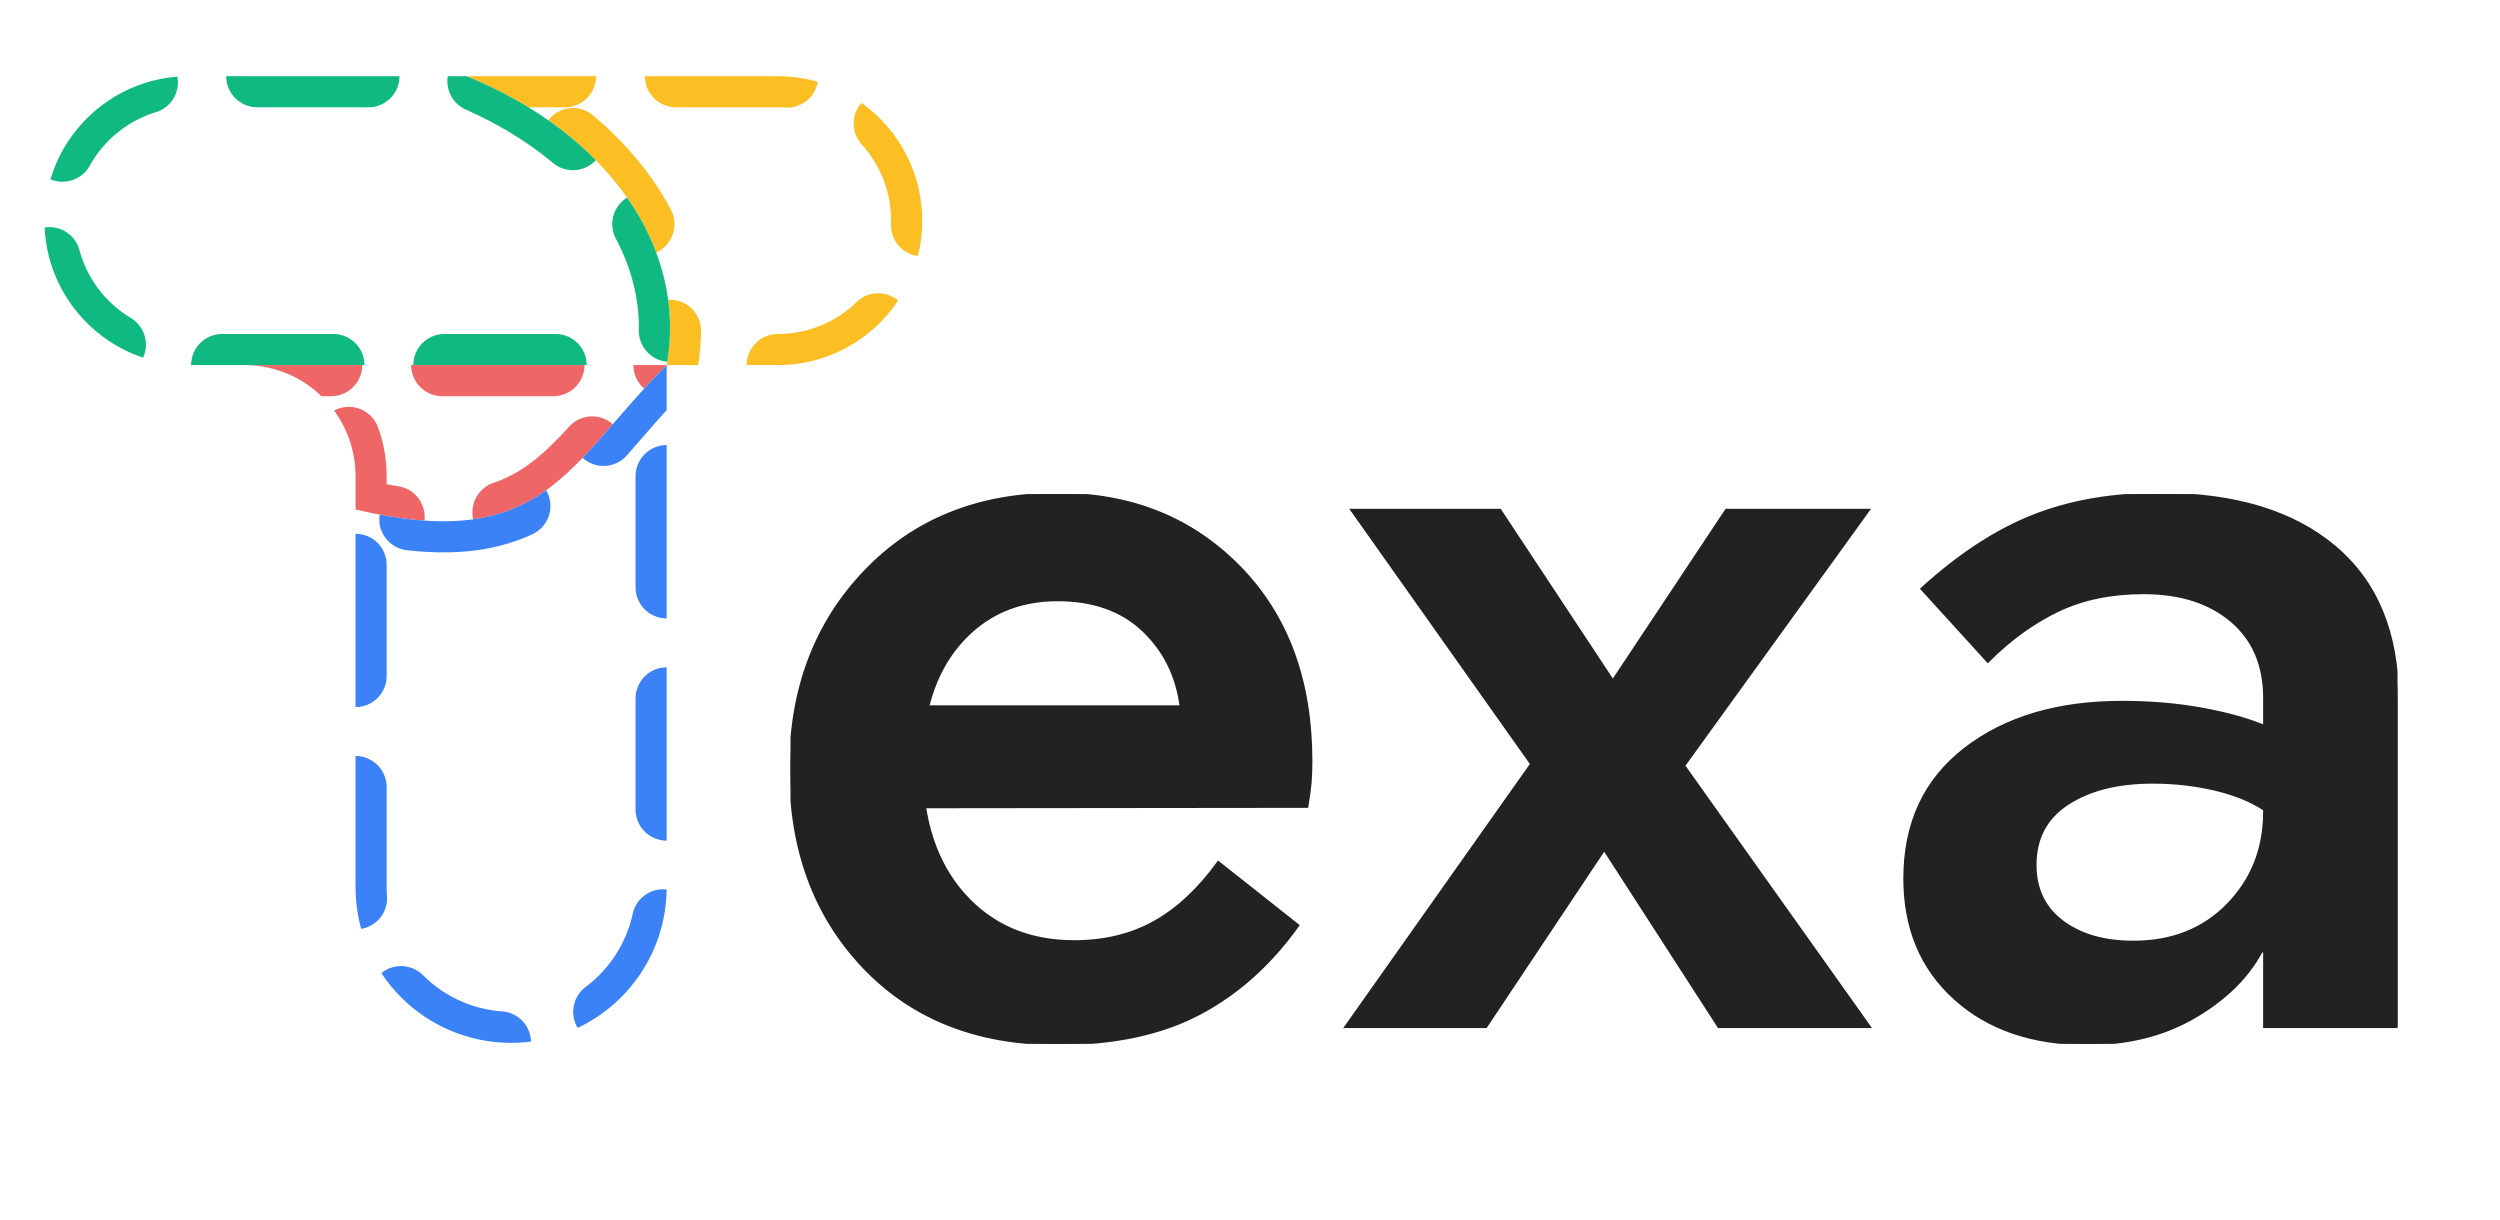
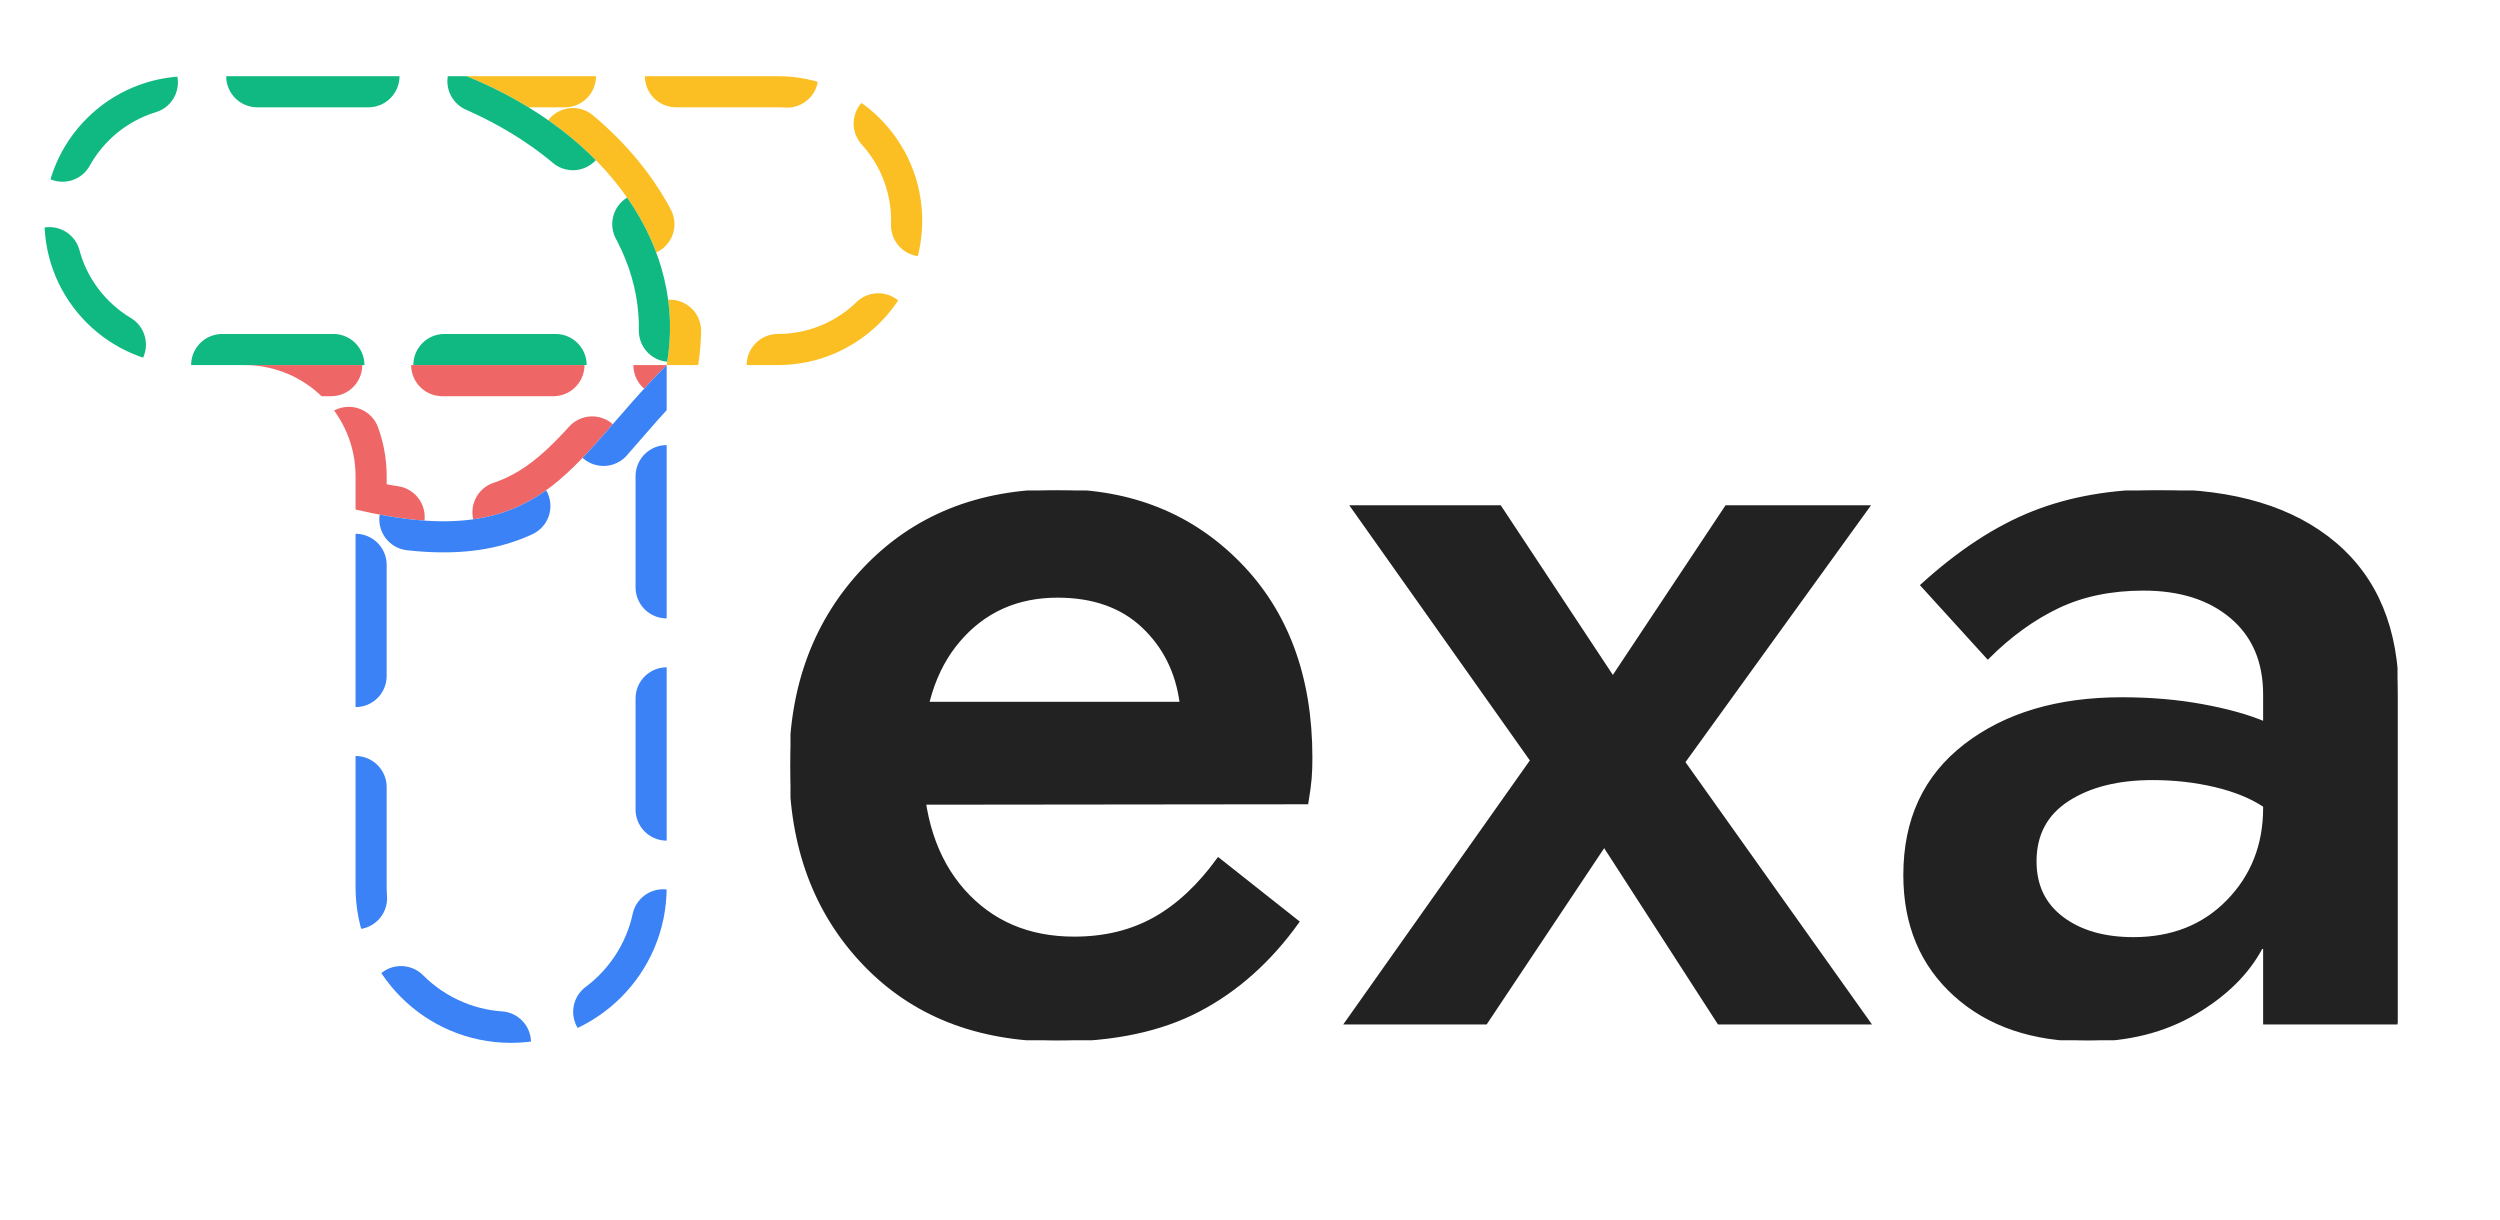
<svg xmlns="http://www.w3.org/2000/svg" viewBox="0 0 1050 512">
  <svg viewBox="0 0 900 1060" width="40%">
    <defs>
      <clipPath id="cp-yellow">
        <path d="M600 310h100a130 130 0 0 0 0-260H420a360 260 0 0 1 180 260" />
      </clipPath>
      <clipPath id="cp-emerald">
        <path d="M600 310H170a130 130 0 0 1 0-260h250a360 260 0 0 1 180 260" />
      </clipPath>
      <clipPath id="cp-coral">
        <path d="M600 310c-90 90-110 170-280 130v-30a100 100 0 0 0-100-100z" />
      </clipPath>
      <clipPath id="cp-primary">
        <path d="M600 310v470a140 140 0 0 1-280 0V440c170 40 190-40 280-130" />
      </clipPath>
      <style>@keyframes drawPath{0%{stroke-dashoffset:100;fill-opacity:0;stroke-opacity:1}80%{stroke-dashoffset:0;stroke-opacity:1}to{stroke-dashoffset:0;fill-opacity:1;stroke-opacity:0}}.icon-path{stroke-dasharray:100;stroke-dashoffset:100;fill-opacity:0;stroke-width:56;stroke-linejoin:round;stroke-linecap:round;animation:drawPath 2s ease-in-out infinite alternate}</style>
    </defs>
    <g id="letter-t" shape-rendering="geometricPrecision">
      <path class="icon-path" clip-path="url(#cp-yellow)" pathLength="100" d="M600 310h100a130 130 0 0 0 0-260H420a360 260 0 0 1 180 260" style="stroke:#fbbf24;fill:#fbbf24" />
      <path class="icon-path" clip-path="url(#cp-emerald)" pathLength="100" d="M600 310H170a130 130 0 0 1 0-260h250a360 260 0 0 1 180 260" style="stroke:#10b981;fill:#10b981" />
      <path class="icon-path" clip-path="url(#cp-coral)" pathLength="100" d="M600 310c-90 90-110 170-280 130v-30a100 100 0 0 0-100-100z" style="stroke:#ef6666;fill:#ef6666" />
      <path class="icon-path" clip-path="url(#cp-primary)" pathLength="100" d="M600 310v470a140 140 0 0 1-280 0V440c170 40 190-40 280-130" style="stroke:#3b82f6;fill:#3b82f6" />
    </g>
  </svg>
-   <svg transform="translate(332 207.5)scale(4.15)" width="162.641" height="55.644" viewBox="0 0 162.641 55.644">
+   <svg transform="translate(332 206)scale(4.15)" width="162.641" height="55.644" viewBox="0 0 162.641 55.644">
    <g id="svgGroup" stroke-linecap="round" fill-rule="nonzero" font-size="12" stroke="#222" stroke-width=".3mm" fill="#222" style="stroke:#222;stroke-width:.3mm;fill:#222">
      <path d="m52.276 31.621-45.645.051V21.523h32.895q-.612-4.692-3.85-7.752t-8.645-3.06q-6.12 0-9.945 4.437t-3.825 12.189q0 8.364 4.259 13.158 4.258 4.794 11.194 4.794 4.59 0 8.109-1.963t6.477-6.044l8.058 6.375q-4.233 5.916-10.021 8.951-5.789 3.034-14.306 3.034-12.24 0-19.635-7.777T.001 27.847q0-12.087 7.497-19.966T27.031.001q11.169 0 18.411 7.395t7.242 19.635q0 1.224-.076 2.142-.077.918-.332 2.448Z" id="0" vector-effect="non-scaling-stroke" />
      <path d="M70.381 53.908H56.203l21.267-30.09h2.499L94.708 1.633h14.382L88.129 30.652h-2.244zm38.811 0H93.943L78.898 30.601h-1.581L56.815 1.633h14.994l15.3 23.154h1.377z" id="1" vector-effect="non-scaling-stroke" />
      <path d="M149.176 23.512v-2.856q0-4.998-3.34-7.828-3.341-2.831-8.9-2.831-4.896 0-8.644 1.785t-7.115 5.151l-6.681-7.344q5.661-5.151 11.271-7.369T138.568.001q11.373 0 17.723 5.355t6.349 15.402v33.15h-13.464v-11.73l3.111 4.08h-3.417q-2.091 3.927-6.757 6.656-4.667 2.728-10.838 2.728-8.364 0-13.438-4.59-5.075-4.59-5.075-12.138 0-8.415 6.12-13.132t15.861-4.718q4.335 0 8.109.689 3.774.688 6.324 1.759Zm0 8.619v-.204q-1.989-1.326-4.998-2.04t-6.324-.714q-5.253 0-8.568 2.142t-3.315 6.222q0 3.672 2.754 5.738 2.754 2.065 7.191 2.065 5.865 0 9.563-3.799 3.697-3.8 3.697-9.41Z" id="2" vector-effect="non-scaling-stroke" />
    </g>
  </svg>
</svg>
